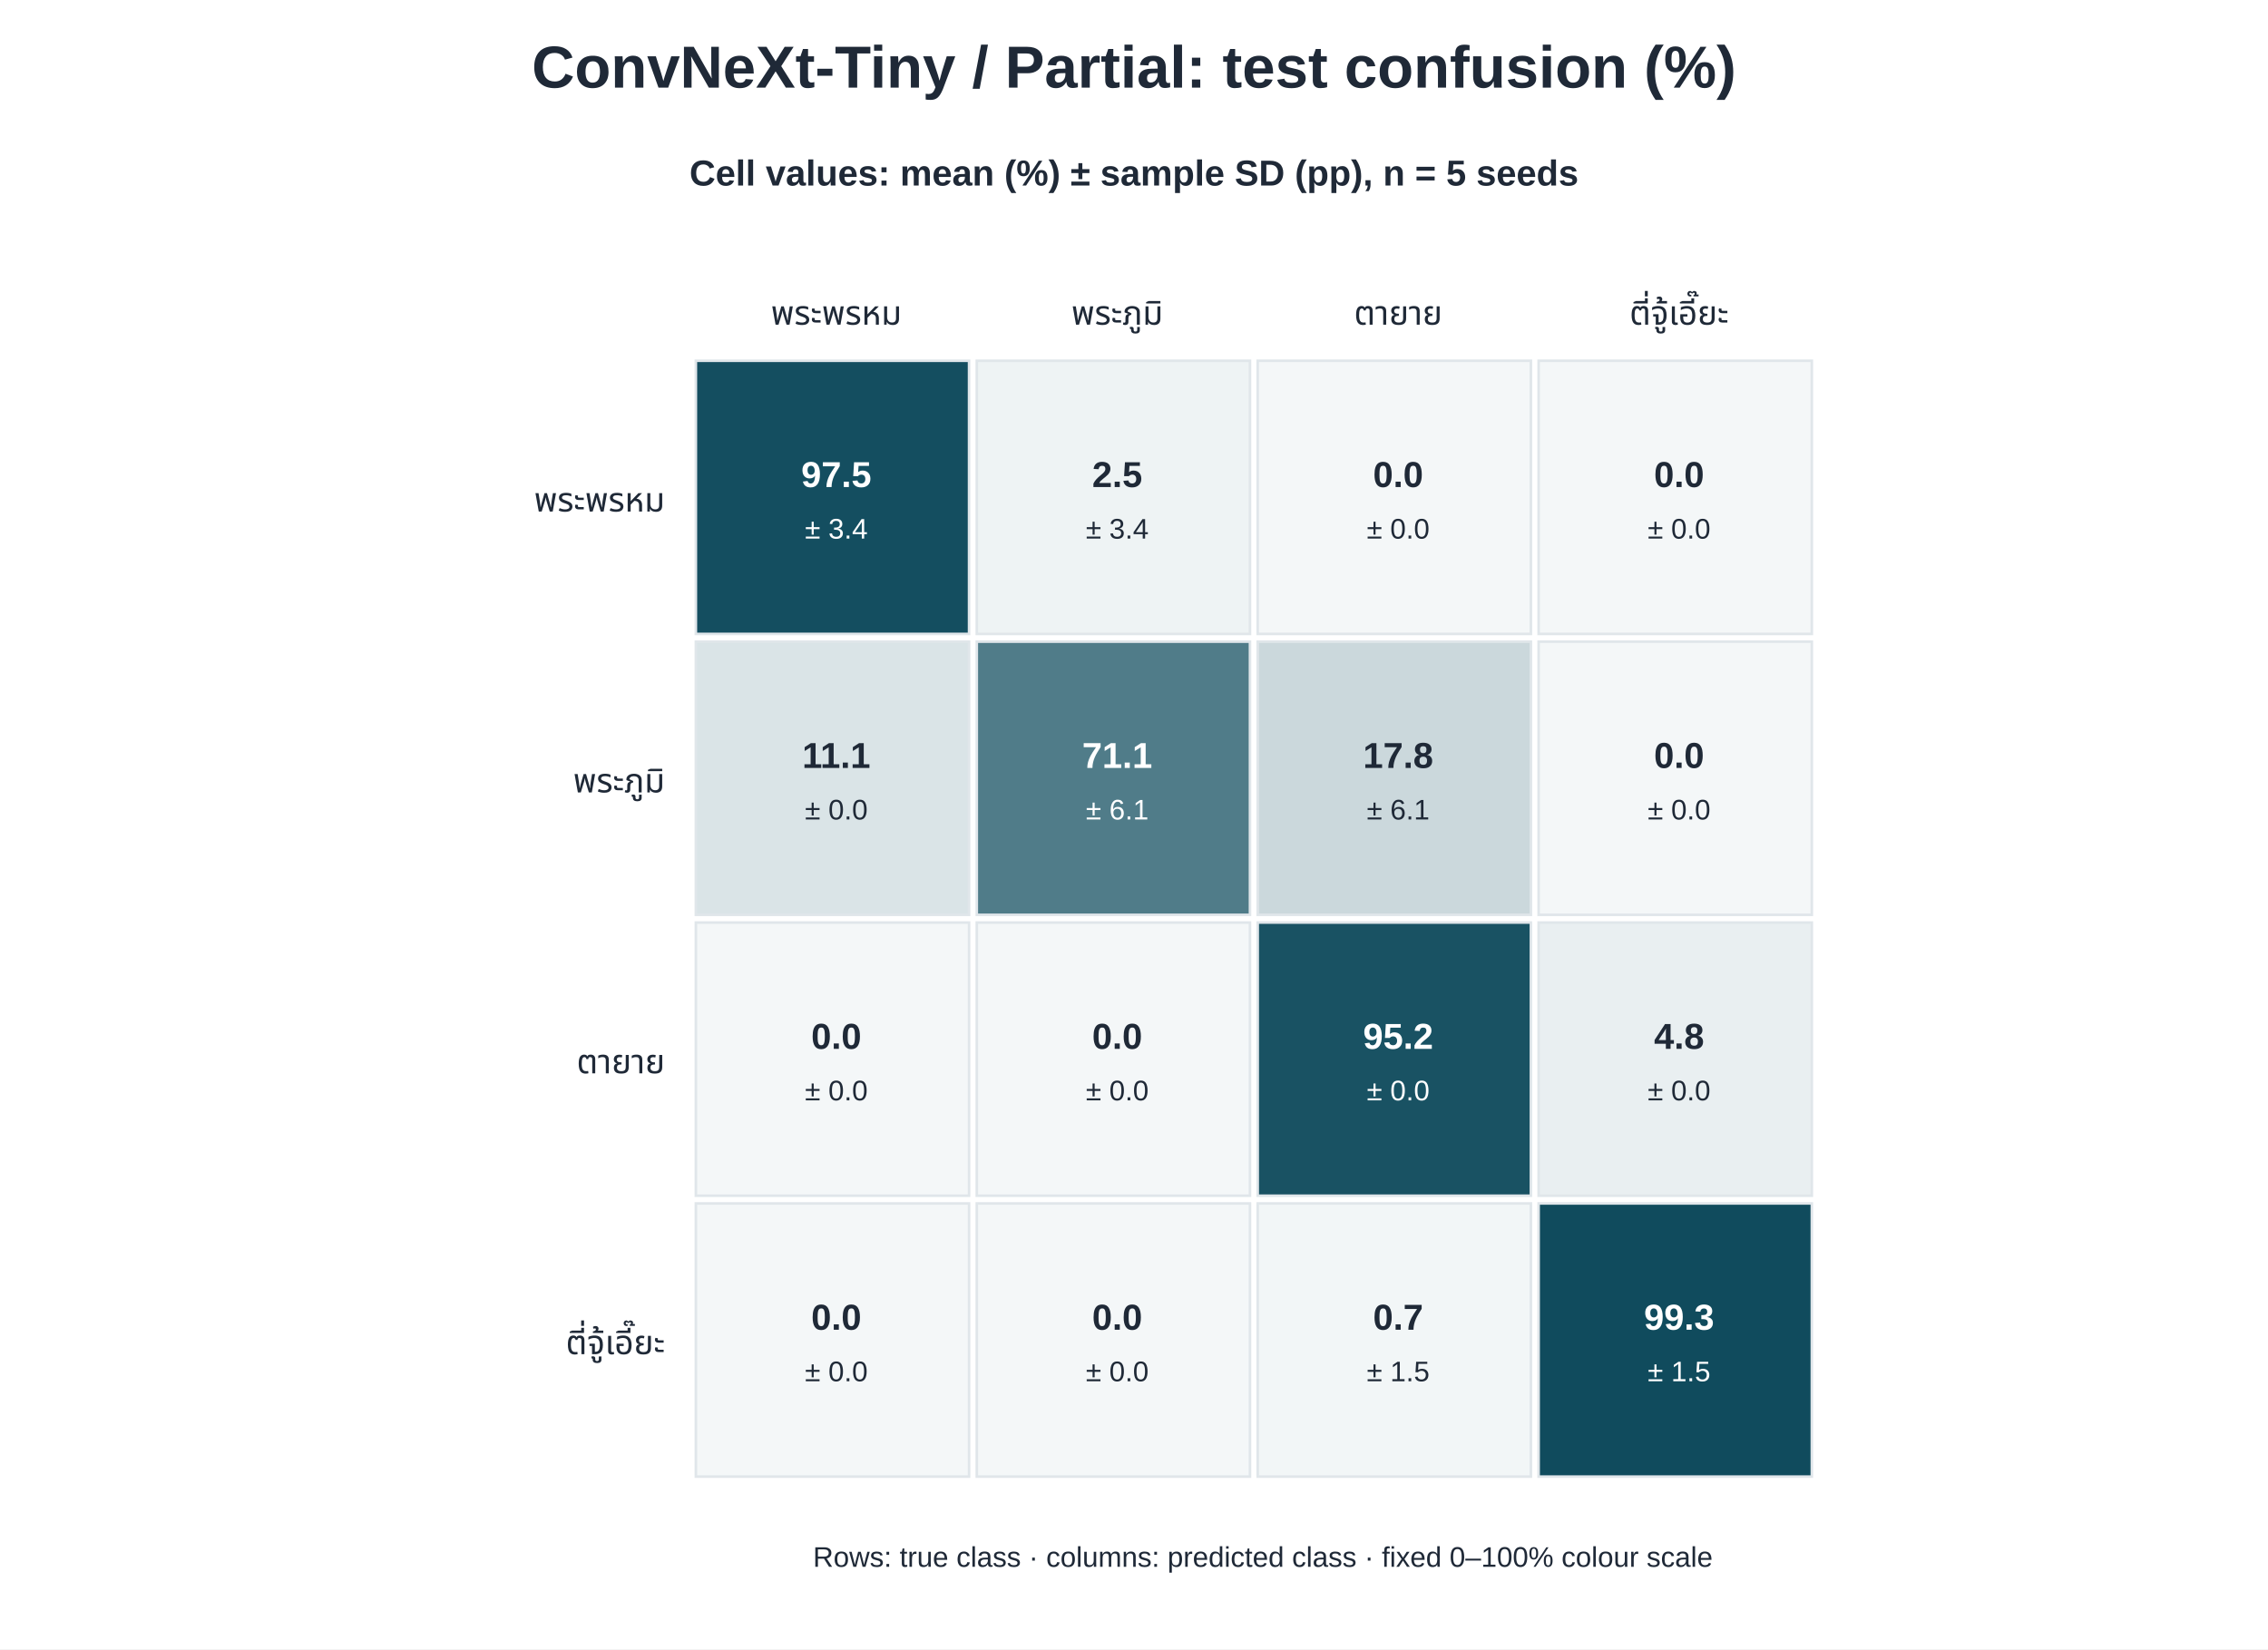
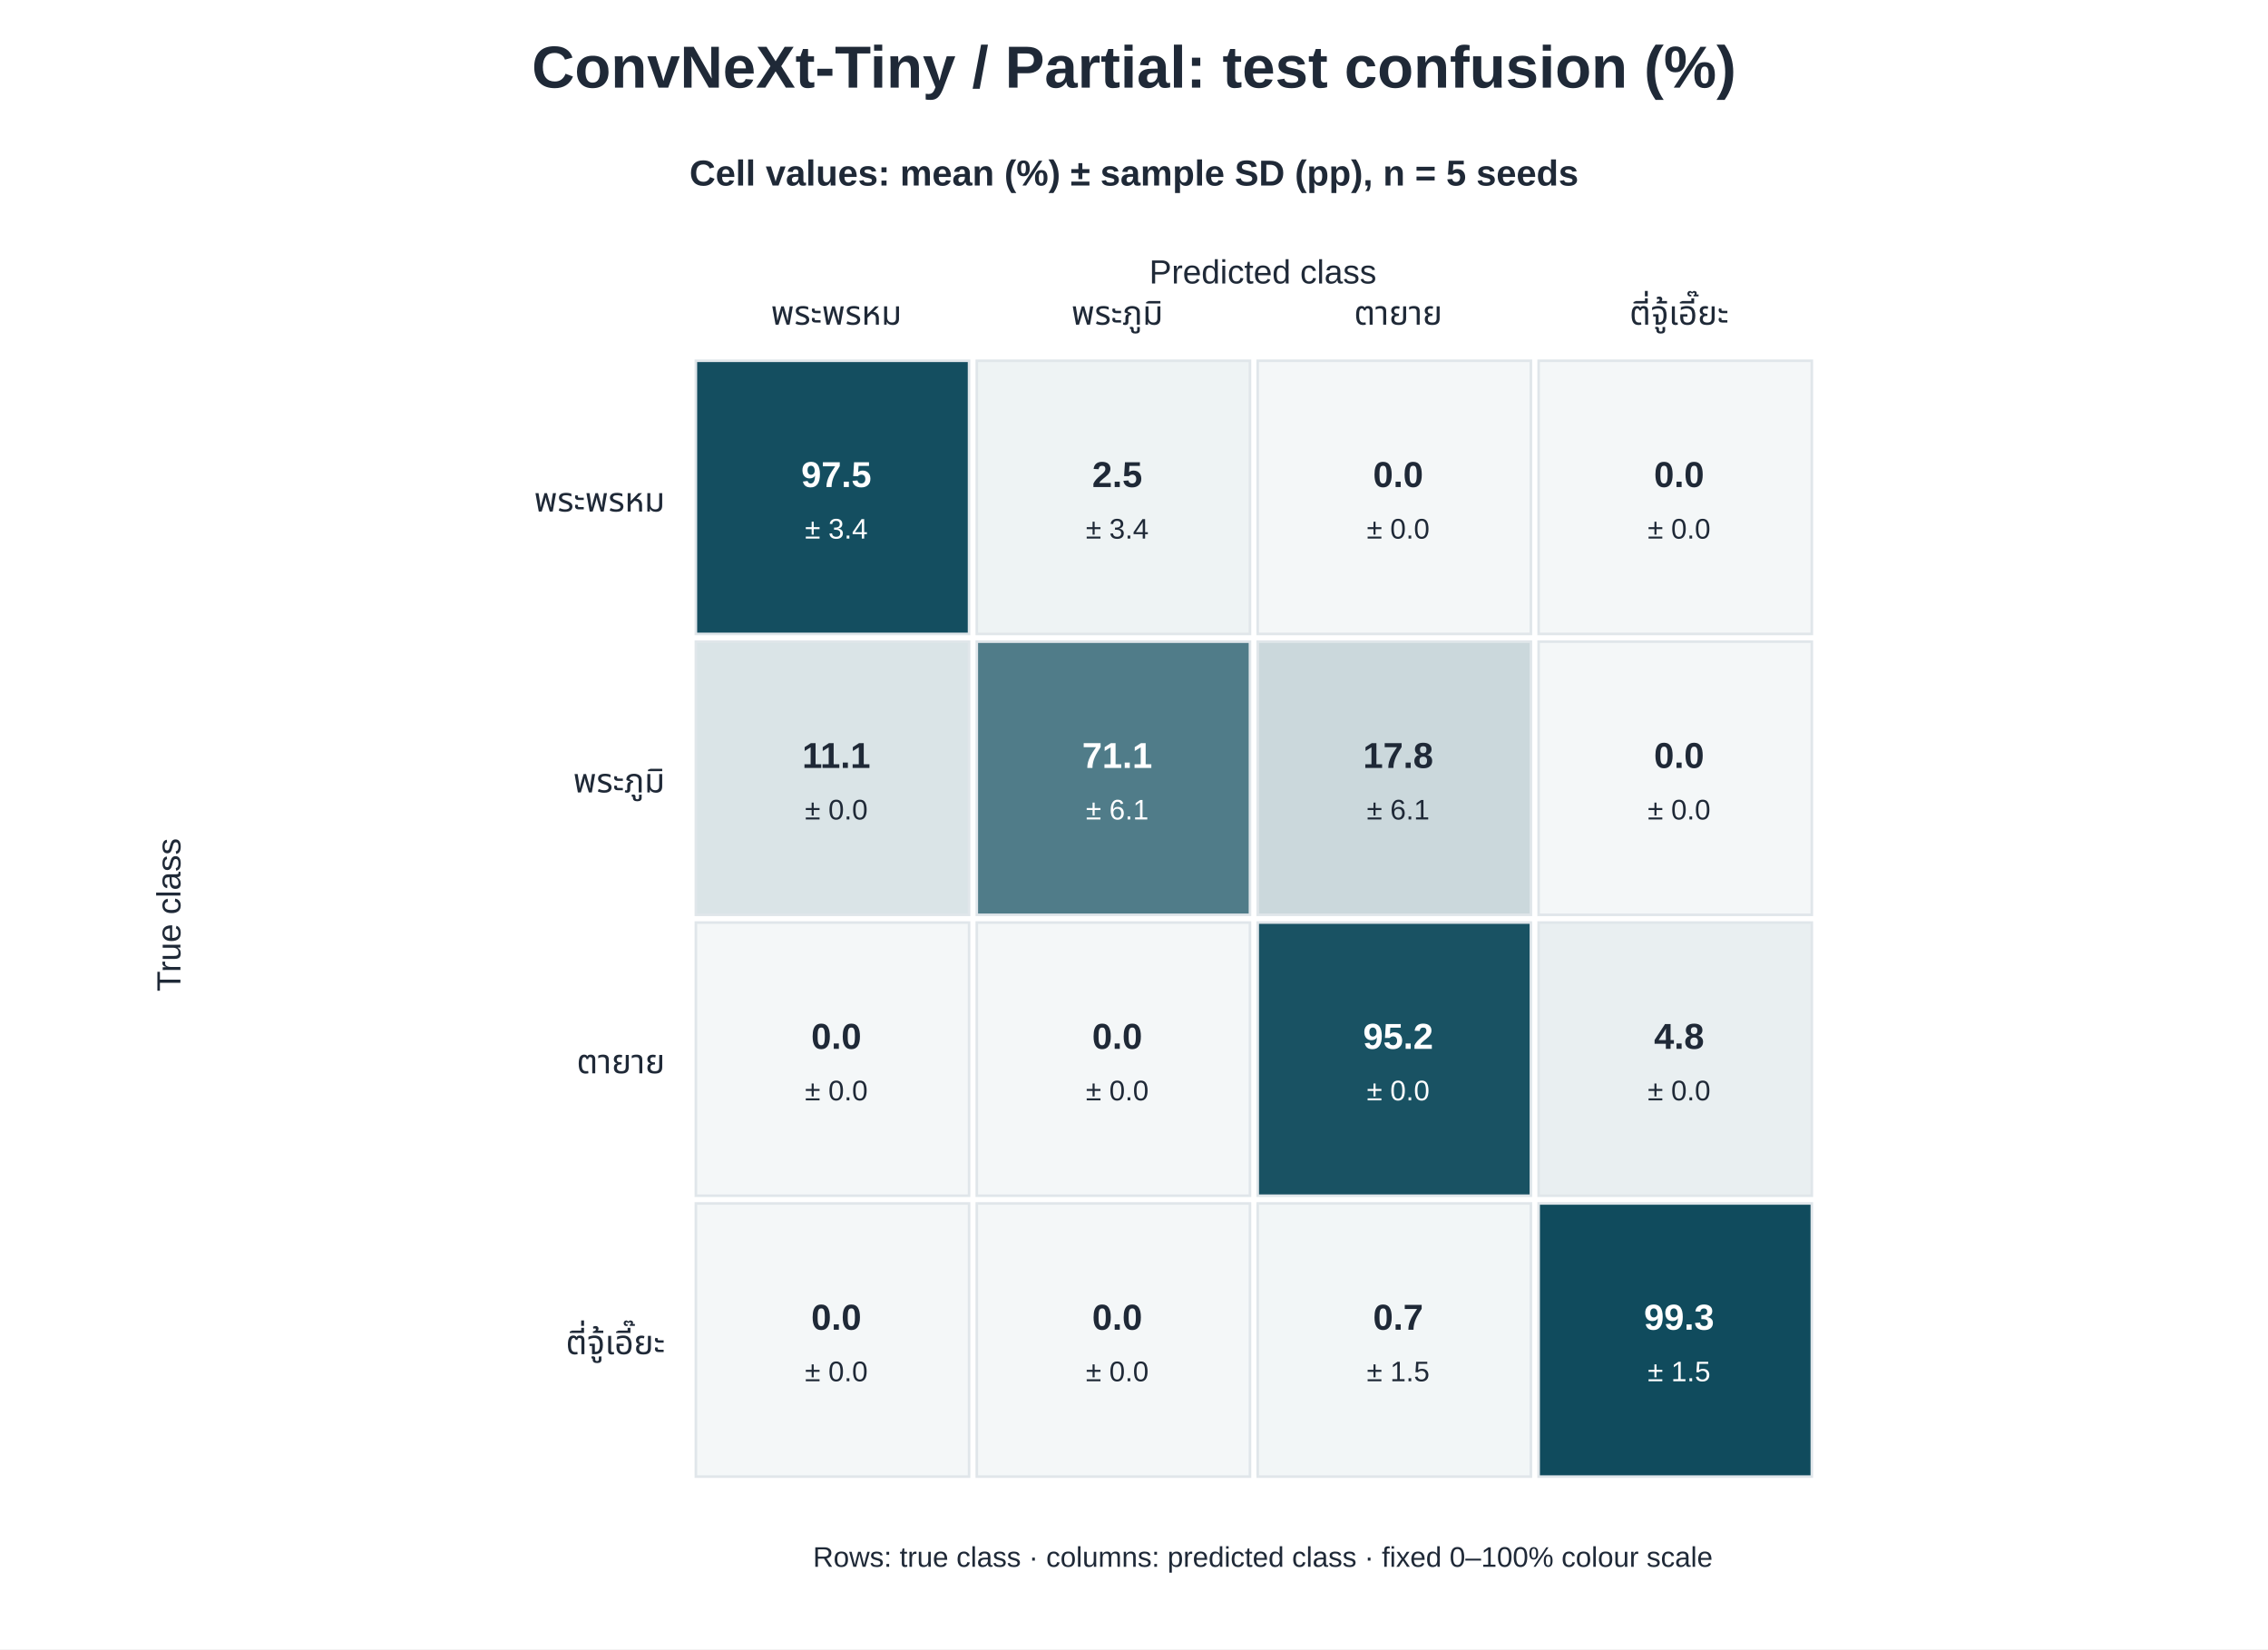
<svg xmlns="http://www.w3.org/2000/svg" viewBox="0 0 880 640" role="img" aria-label="ConvNeXt-Tiny / Partial: test confusion (%)">
  <rect width="880" height="640" fill="white" />
  <style>text{font-family:Arial,"Noto Sans Thai","Leelawadee UI",Tahoma,sans-serif;fill:#1F2937}.title{font-size:23px;font-weight:700}.sub{font-size:14px;font-weight:600}.label{font-size:13px}.small{font-size:11px}.axis{stroke-width:1}.grid{stroke:#E5E7EB;stroke-width:1}</style>
  <text x="440" y="34" class="title" text-anchor="middle">ConvNeXt-Tiny / Partial: test confusion (%)</text>
  <text x="440" y="72" class="sub" text-anchor="middle">Cell values: mean (%) ± sample SD (pp), n = 5 seeds</text>
  <text x="324.5" y="126" class="label" text-anchor="middle">พระพรหม</text>
  <text x="258" y="198.5" class="label" text-anchor="end">พระพรหม</text>
  <rect x="270" y="140" width="106" height="106" fill="rgb(20,78,96)" stroke="#e0e6ea" />
  <text x="324.5" y="189" class="sub" text-anchor="middle" style="fill:white">97.5</text>
  <text x="324.5" y="209" class="small" text-anchor="middle" style="fill:white">± 3.4</text>
  <rect x="379" y="140" width="106" height="106" fill="rgb(238,243,244)" stroke="#e0e6ea" />
  <text x="433.5" y="189" class="sub" text-anchor="middle">2.5</text>
  <text x="433.5" y="209" class="small" text-anchor="middle">± 3.4</text>
  <rect x="488" y="140" width="106" height="106" fill="rgb(244,247,248)" stroke="#e0e6ea" />
  <text x="542.5" y="189" class="sub" text-anchor="middle">0.0</text>
  <text x="542.5" y="209" class="small" text-anchor="middle">± 0.0</text>
  <rect x="597" y="140" width="106" height="106" fill="rgb(244,247,248)" stroke="#e0e6ea" />
  <text x="651.5" y="189" class="sub" text-anchor="middle">0.0</text>
  <text x="651.5" y="209" class="small" text-anchor="middle">± 0.0</text>
  <text x="433.5" y="126" class="label" text-anchor="middle">พระภูมิ</text>
  <text x="258" y="307.5" class="label" text-anchor="end">พระภูมิ</text>
  <rect x="270" y="249" width="106" height="106" fill="rgb(218,228,231)" stroke="#e0e6ea" />
  <text x="324.5" y="298" class="sub" text-anchor="middle">11.1</text>
  <text x="324.5" y="318" class="small" text-anchor="middle">± 0.0</text>
  <rect x="379" y="249" width="106" height="106" fill="rgb(80,124,137)" stroke="#e0e6ea" />
  <text x="433.5" y="298" class="sub" text-anchor="middle" style="fill:white">71.1</text>
  <text x="433.5" y="318" class="small" text-anchor="middle" style="fill:white">± 6.1</text>
  <rect x="488" y="249" width="106" height="106" fill="rgb(203,216,220)" stroke="#e0e6ea" />
  <text x="542.5" y="298" class="sub" text-anchor="middle">17.8</text>
  <text x="542.5" y="318" class="small" text-anchor="middle">± 6.1</text>
  <rect x="597" y="249" width="106" height="106" fill="rgb(244,247,248)" stroke="#e0e6ea" />
  <text x="651.5" y="298" class="sub" text-anchor="middle">0.0</text>
  <text x="651.5" y="318" class="small" text-anchor="middle">± 0.0</text>
  <text x="542.5" y="126" class="label" text-anchor="middle">ตายาย</text>
  <text x="258" y="416.5" class="label" text-anchor="end">ตายาย</text>
  <rect x="270" y="358" width="106" height="106" fill="rgb(244,247,248)" stroke="#e0e6ea" />
  <text x="324.5" y="407" class="sub" text-anchor="middle">0.0</text>
  <text x="324.5" y="427" class="small" text-anchor="middle">± 0.0</text>
  <rect x="379" y="358" width="106" height="106" fill="rgb(244,247,248)" stroke="#e0e6ea" />
  <text x="433.5" y="407" class="sub" text-anchor="middle">0.0</text>
  <text x="433.5" y="427" class="small" text-anchor="middle">± 0.0</text>
  <rect x="488" y="358" width="106" height="106" fill="rgb(25,82,99)" stroke="#e0e6ea" />
  <text x="542.5" y="407" class="sub" text-anchor="middle" style="fill:white">95.2</text>
  <text x="542.5" y="427" class="small" text-anchor="middle" style="fill:white">± 0.0</text>
  <rect x="597" y="358" width="106" height="106" fill="rgb(233,239,241)" stroke="#e0e6ea" />
  <text x="651.5" y="407" class="sub" text-anchor="middle">4.8</text>
  <text x="651.5" y="427" class="small" text-anchor="middle">± 0.0</text>
  <text x="651.5" y="126" class="label" text-anchor="middle">ตี่จู้เอี๊ยะ</text>
  <text x="258" y="525.5" class="label" text-anchor="end">ตี่จู้เอี๊ยะ</text>
  <rect x="270" y="467" width="106" height="106" fill="rgb(244,247,248)" stroke="#e0e6ea" />
  <text x="324.5" y="516" class="sub" text-anchor="middle">0.0</text>
  <text x="324.5" y="536" class="small" text-anchor="middle">± 0.0</text>
  <rect x="379" y="467" width="106" height="106" fill="rgb(244,247,248)" stroke="#e0e6ea" />
  <text x="433.5" y="516" class="sub" text-anchor="middle">0.0</text>
  <text x="433.5" y="536" class="small" text-anchor="middle">± 0.0</text>
  <rect x="488" y="467" width="106" height="106" fill="rgb(242,246,247)" stroke="#e0e6ea" />
  <text x="542.5" y="516" class="sub" text-anchor="middle">0.7</text>
  <text x="542.5" y="536" class="small" text-anchor="middle">± 1.5</text>
  <rect x="597" y="467" width="106" height="106" fill="rgb(16,75,93)" stroke="#e0e6ea" />
  <text x="651.5" y="516" class="sub" text-anchor="middle" style="fill:white">99.3</text>
  <text x="651.5" y="536" class="small" text-anchor="middle" style="fill:white">± 1.5</text>
+   <text x="490" y="110" class="label" text-anchor="middle">Predicted class</text>
+   <text x="70" y="355" class="label" text-anchor="middle" transform="rotate(-90 70 355)">True class</text>
  <text x="490" y="608" class="small" text-anchor="middle">Rows: true class · columns: predicted class · fixed 0–100% colour scale</text>
</svg>
